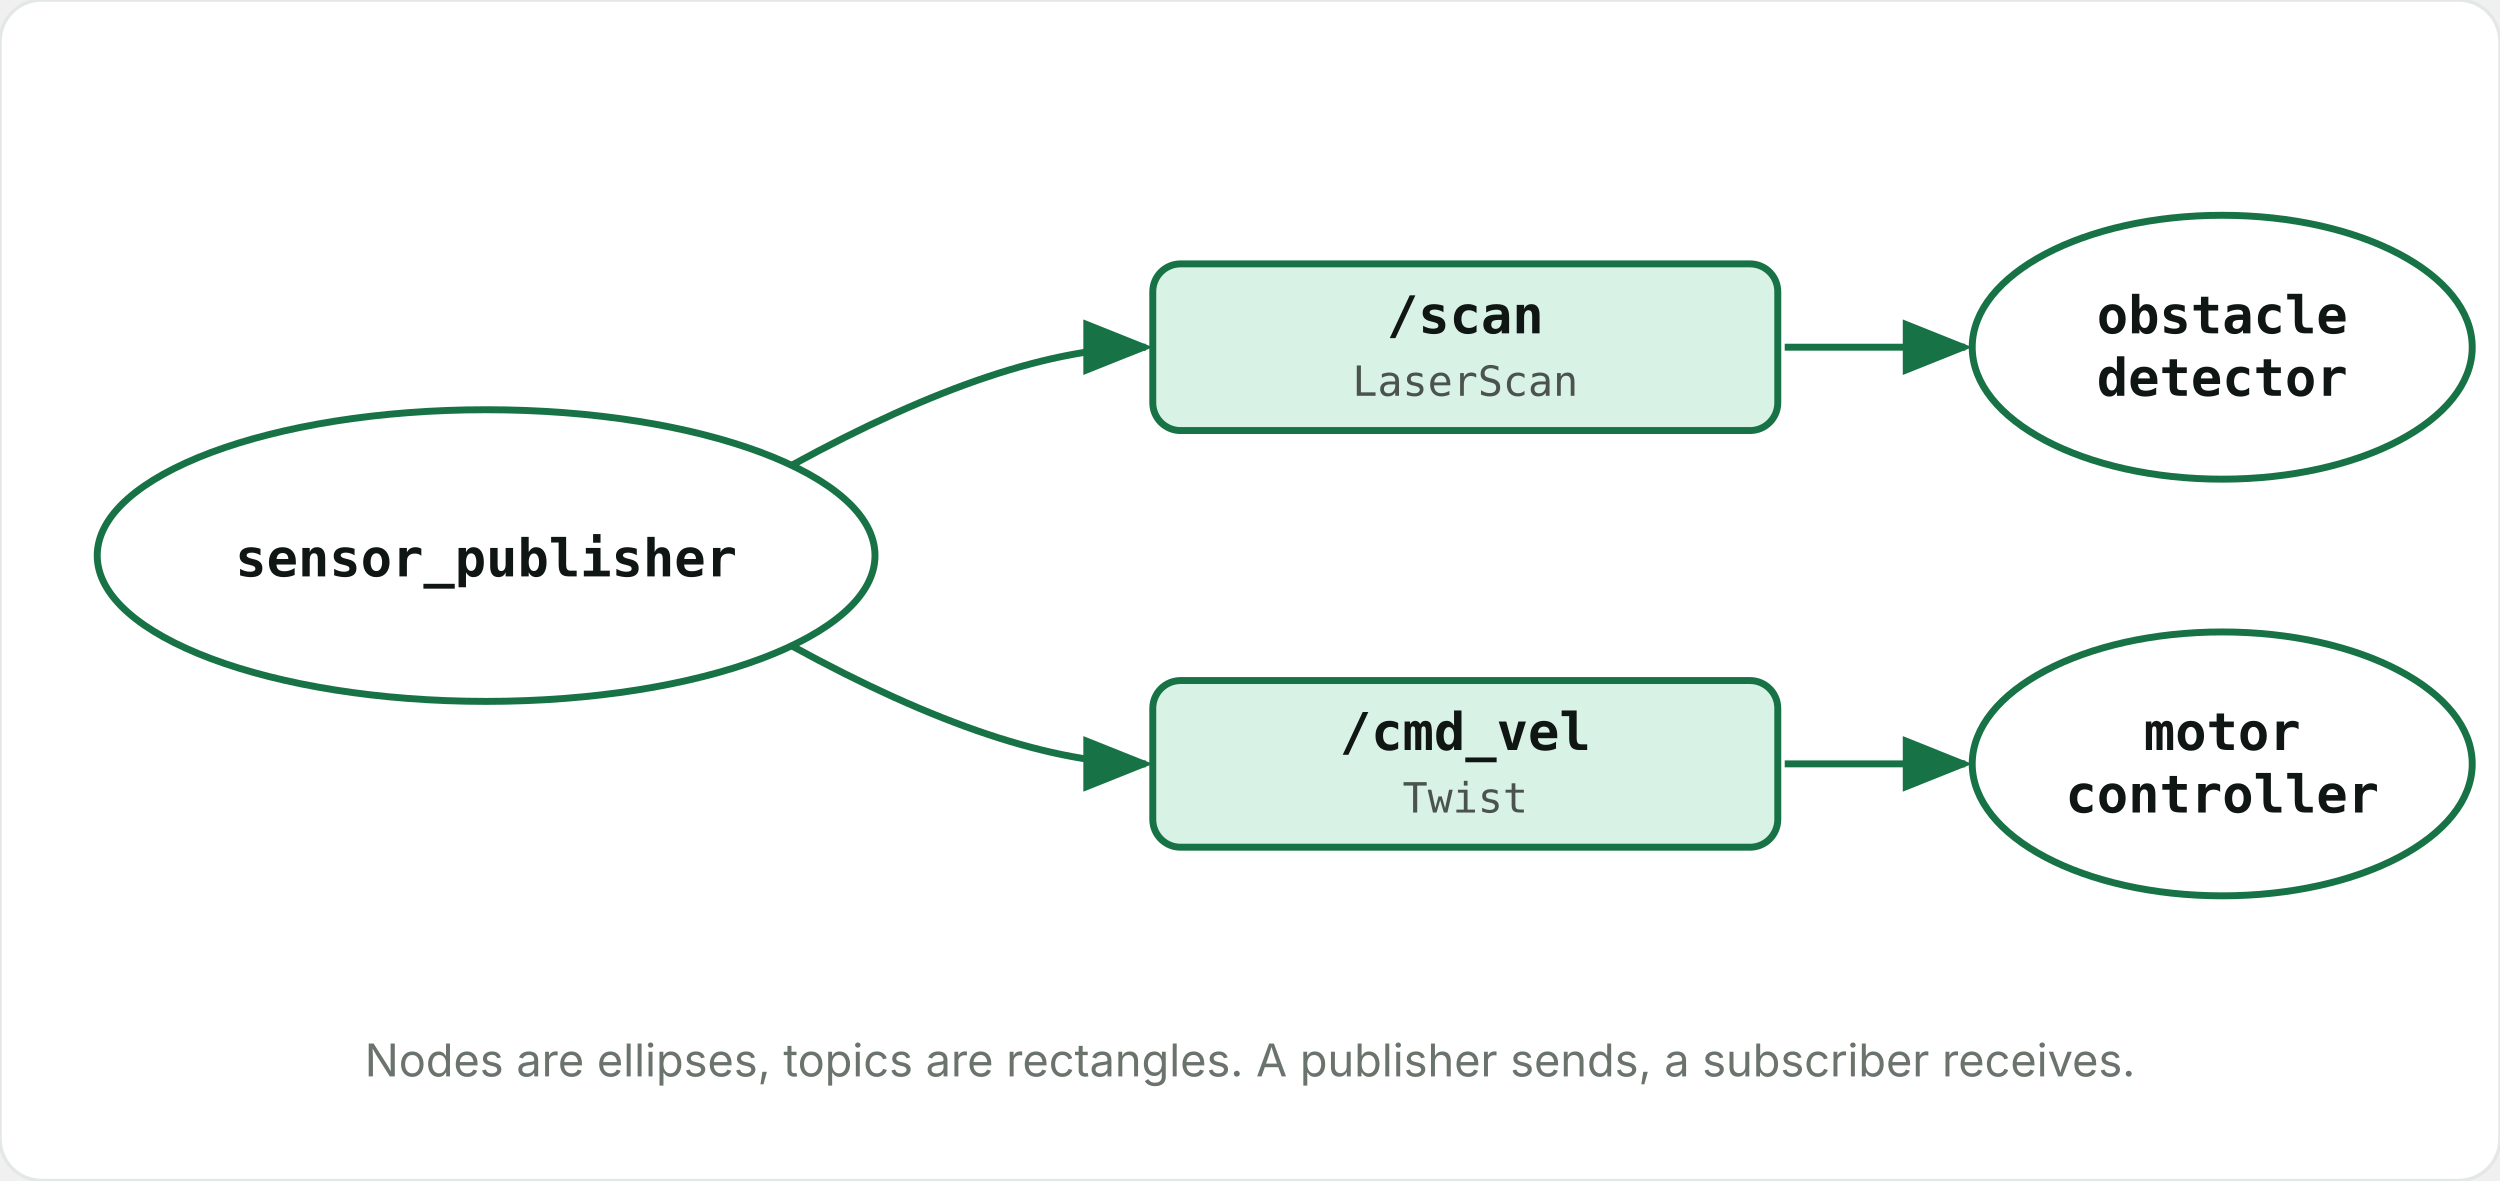
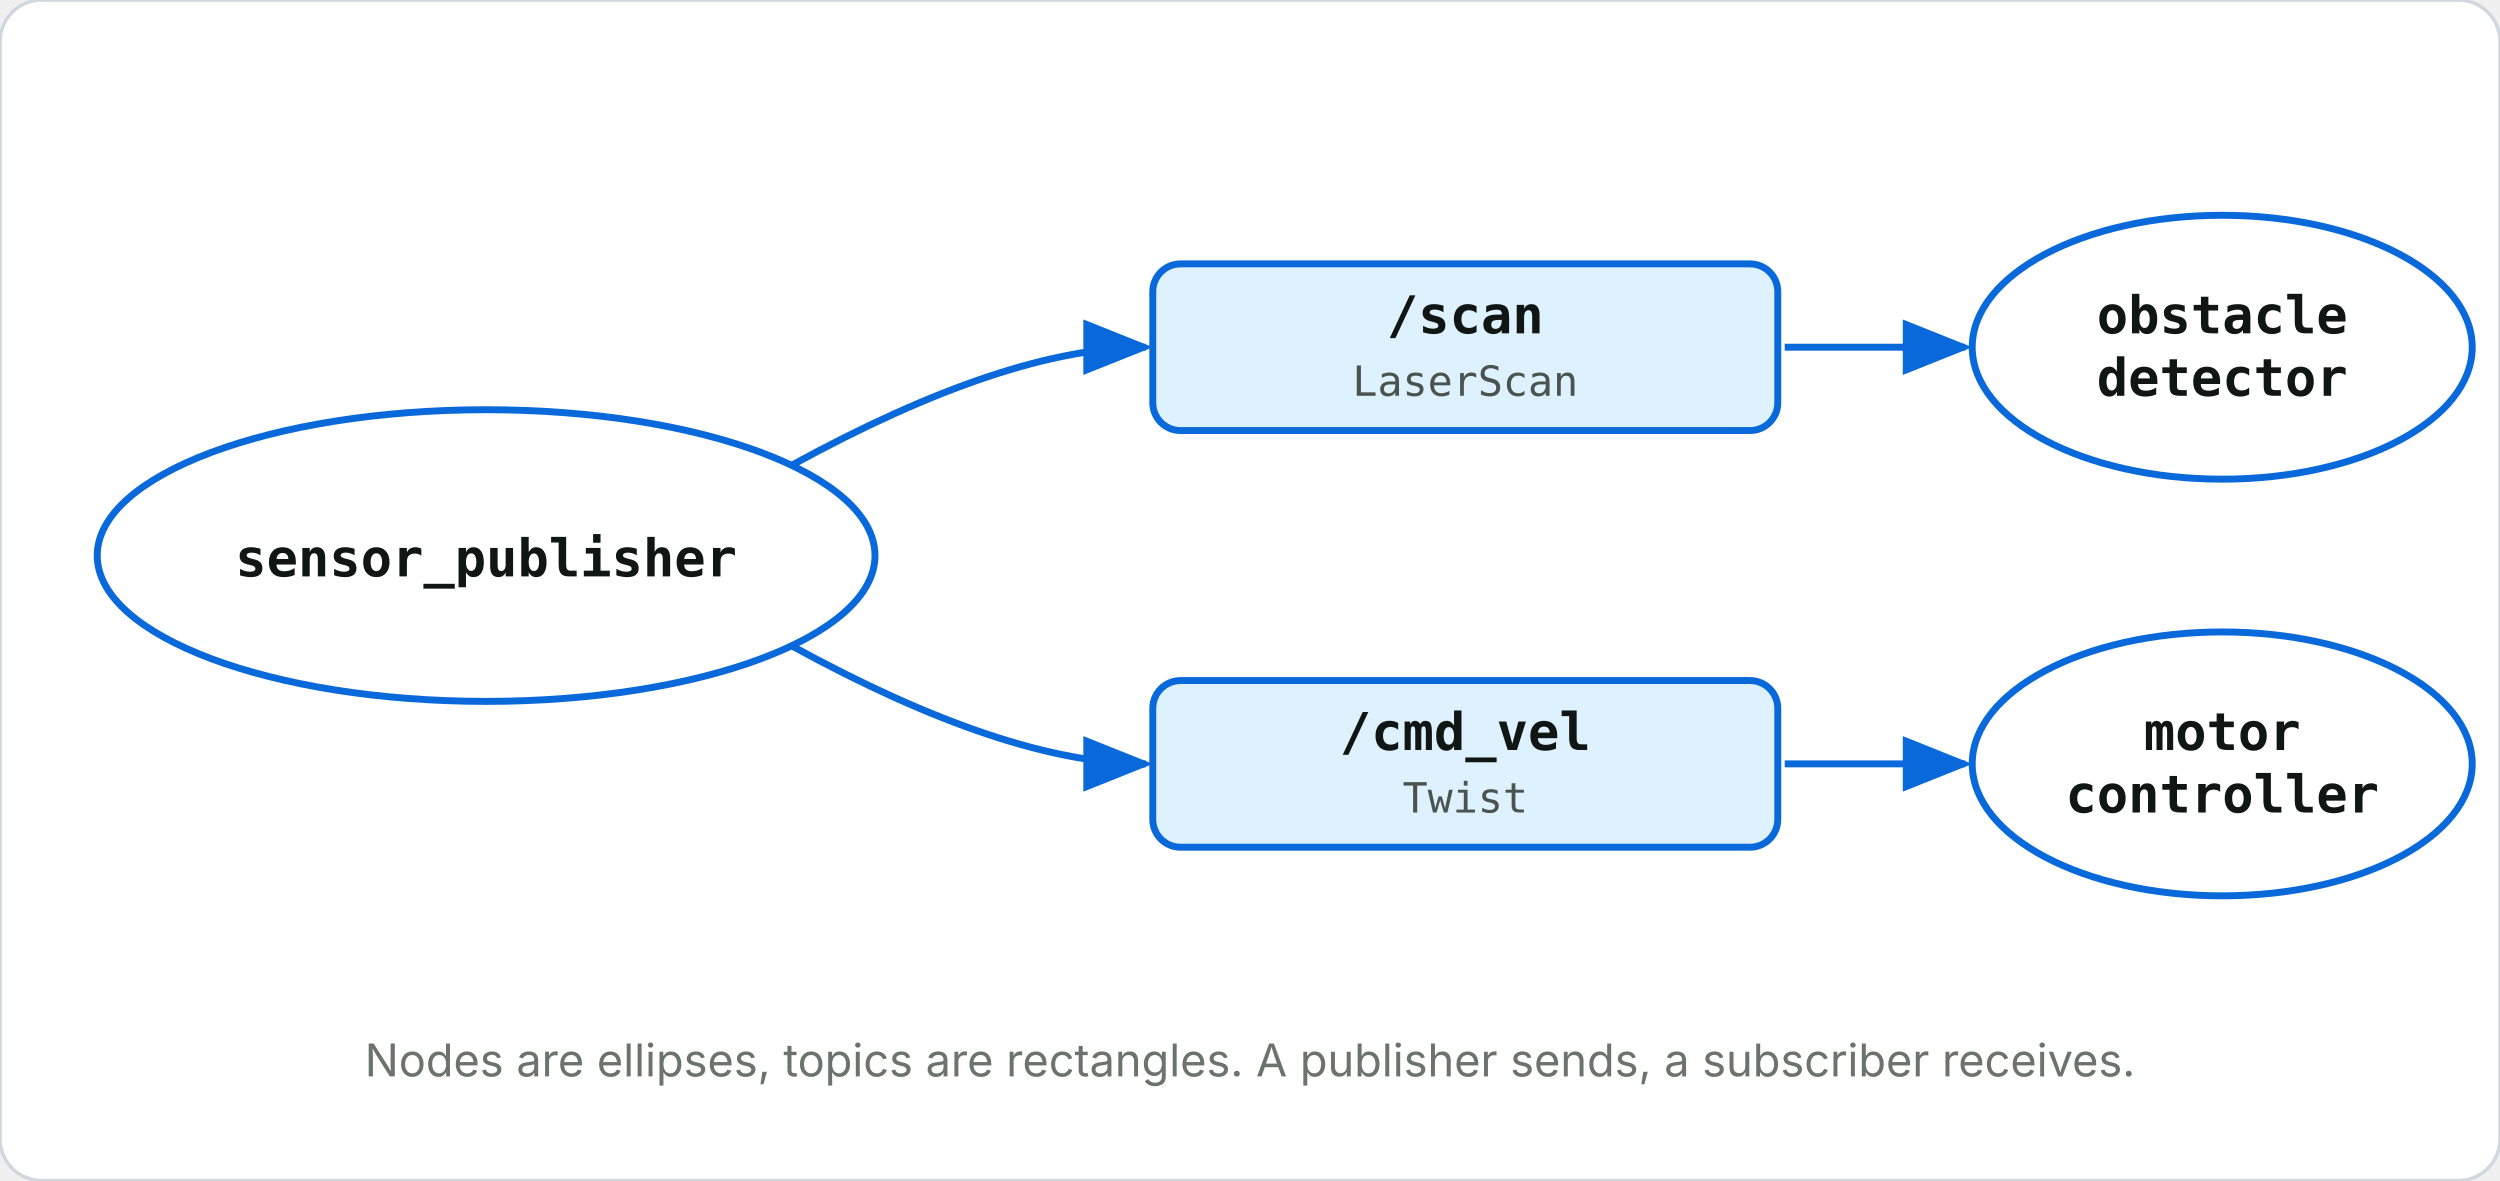
<svg xmlns="http://www.w3.org/2000/svg" viewBox="0 0 720 340" role="img" aria-labelledby="ros-title ros-desc">
  <style>
-     .node { fill: #ffffff; stroke: #177245; stroke-width: 2; }
-     .topic { fill: #d9f2e6; stroke: #177245; stroke-width: 2; }
+     .node { fill: #ffffff; stroke: #0969DA; stroke-width: 2; }
+     .topic { fill: #DDF1FF; stroke: #0969DA; stroke-width: 2; }
    .name { fill: #101613; font: 600 15px 'JetBrains Mono', monospace; }
    .type { fill: #4b534e; font: 400 12px 'JetBrains Mono', monospace; }
-     .arrow { stroke: #177245; stroke-width: 2; fill: none; }
-     .arrow-head { fill: #177245; }
+     .arrow { stroke: #0969DA; stroke-width: 2; fill: none; }
+     .arrow-head { fill: #0969DA; }
    .caption { fill: #6b736d; font: 400 13px 'Inter', sans-serif; }
  </style>
  <defs>
    <marker id="ros-arrow" markerWidth="10" markerHeight="8" refX="9" refY="4" orient="auto">
      <polygon points="0 0, 10 4, 0 8" class="arrow-head" />
    </marker>
  </defs>
-   <rect x="0" y="0" width="720" height="340" rx="12" fill="#ffffff" stroke="#e3e8e4" />
+   <rect x="0" y="0" width="720" height="340" rx="12" fill="#ffffff" stroke="#D0D7DE" />
  <path class="arrow" d="M 228 134 Q 290 100 330 100" marker-end="url(#ros-arrow)" />
  <path class="arrow" d="M 514 100 Q 544 100 566 100" marker-end="url(#ros-arrow)" />
  <path class="arrow" d="M 228 186 Q 290 220 330 220" marker-end="url(#ros-arrow)" />
  <path class="arrow" d="M 514 220 Q 544 220 566 220" marker-end="url(#ros-arrow)" />
  <ellipse class="node" cx="140" cy="160" rx="112" ry="42" />
  <text class="name" x="140" y="166" text-anchor="middle">sensor_publisher</text>
  <rect class="topic" x="332" y="76" width="180" height="48" rx="8" />
  <text class="name" x="422" y="96" text-anchor="middle">/scan</text>
  <text class="type" x="422" y="114" text-anchor="middle">LaserScan</text>
  <rect class="topic" x="332" y="196" width="180" height="48" rx="8" />
  <text class="name" x="422" y="216" text-anchor="middle">/cmd_vel</text>
  <text class="type" x="422" y="234" text-anchor="middle">Twist</text>
  <ellipse class="node" cx="640" cy="100" rx="72" ry="38" />
  <text class="name" x="640" y="96" text-anchor="middle">obstacle</text>
  <text class="name" x="640" y="114" text-anchor="middle">detector</text>
  <ellipse class="node" cx="640" cy="220" rx="72" ry="38" />
  <text class="name" x="640" y="216" text-anchor="middle">motor</text>
  <text class="name" x="640" y="234" text-anchor="middle">controller</text>
  <text class="caption" x="360" y="310" text-anchor="middle">Nodes are ellipses, topics are rectangles. A publisher sends, a subscriber receives.</text>
</svg>
